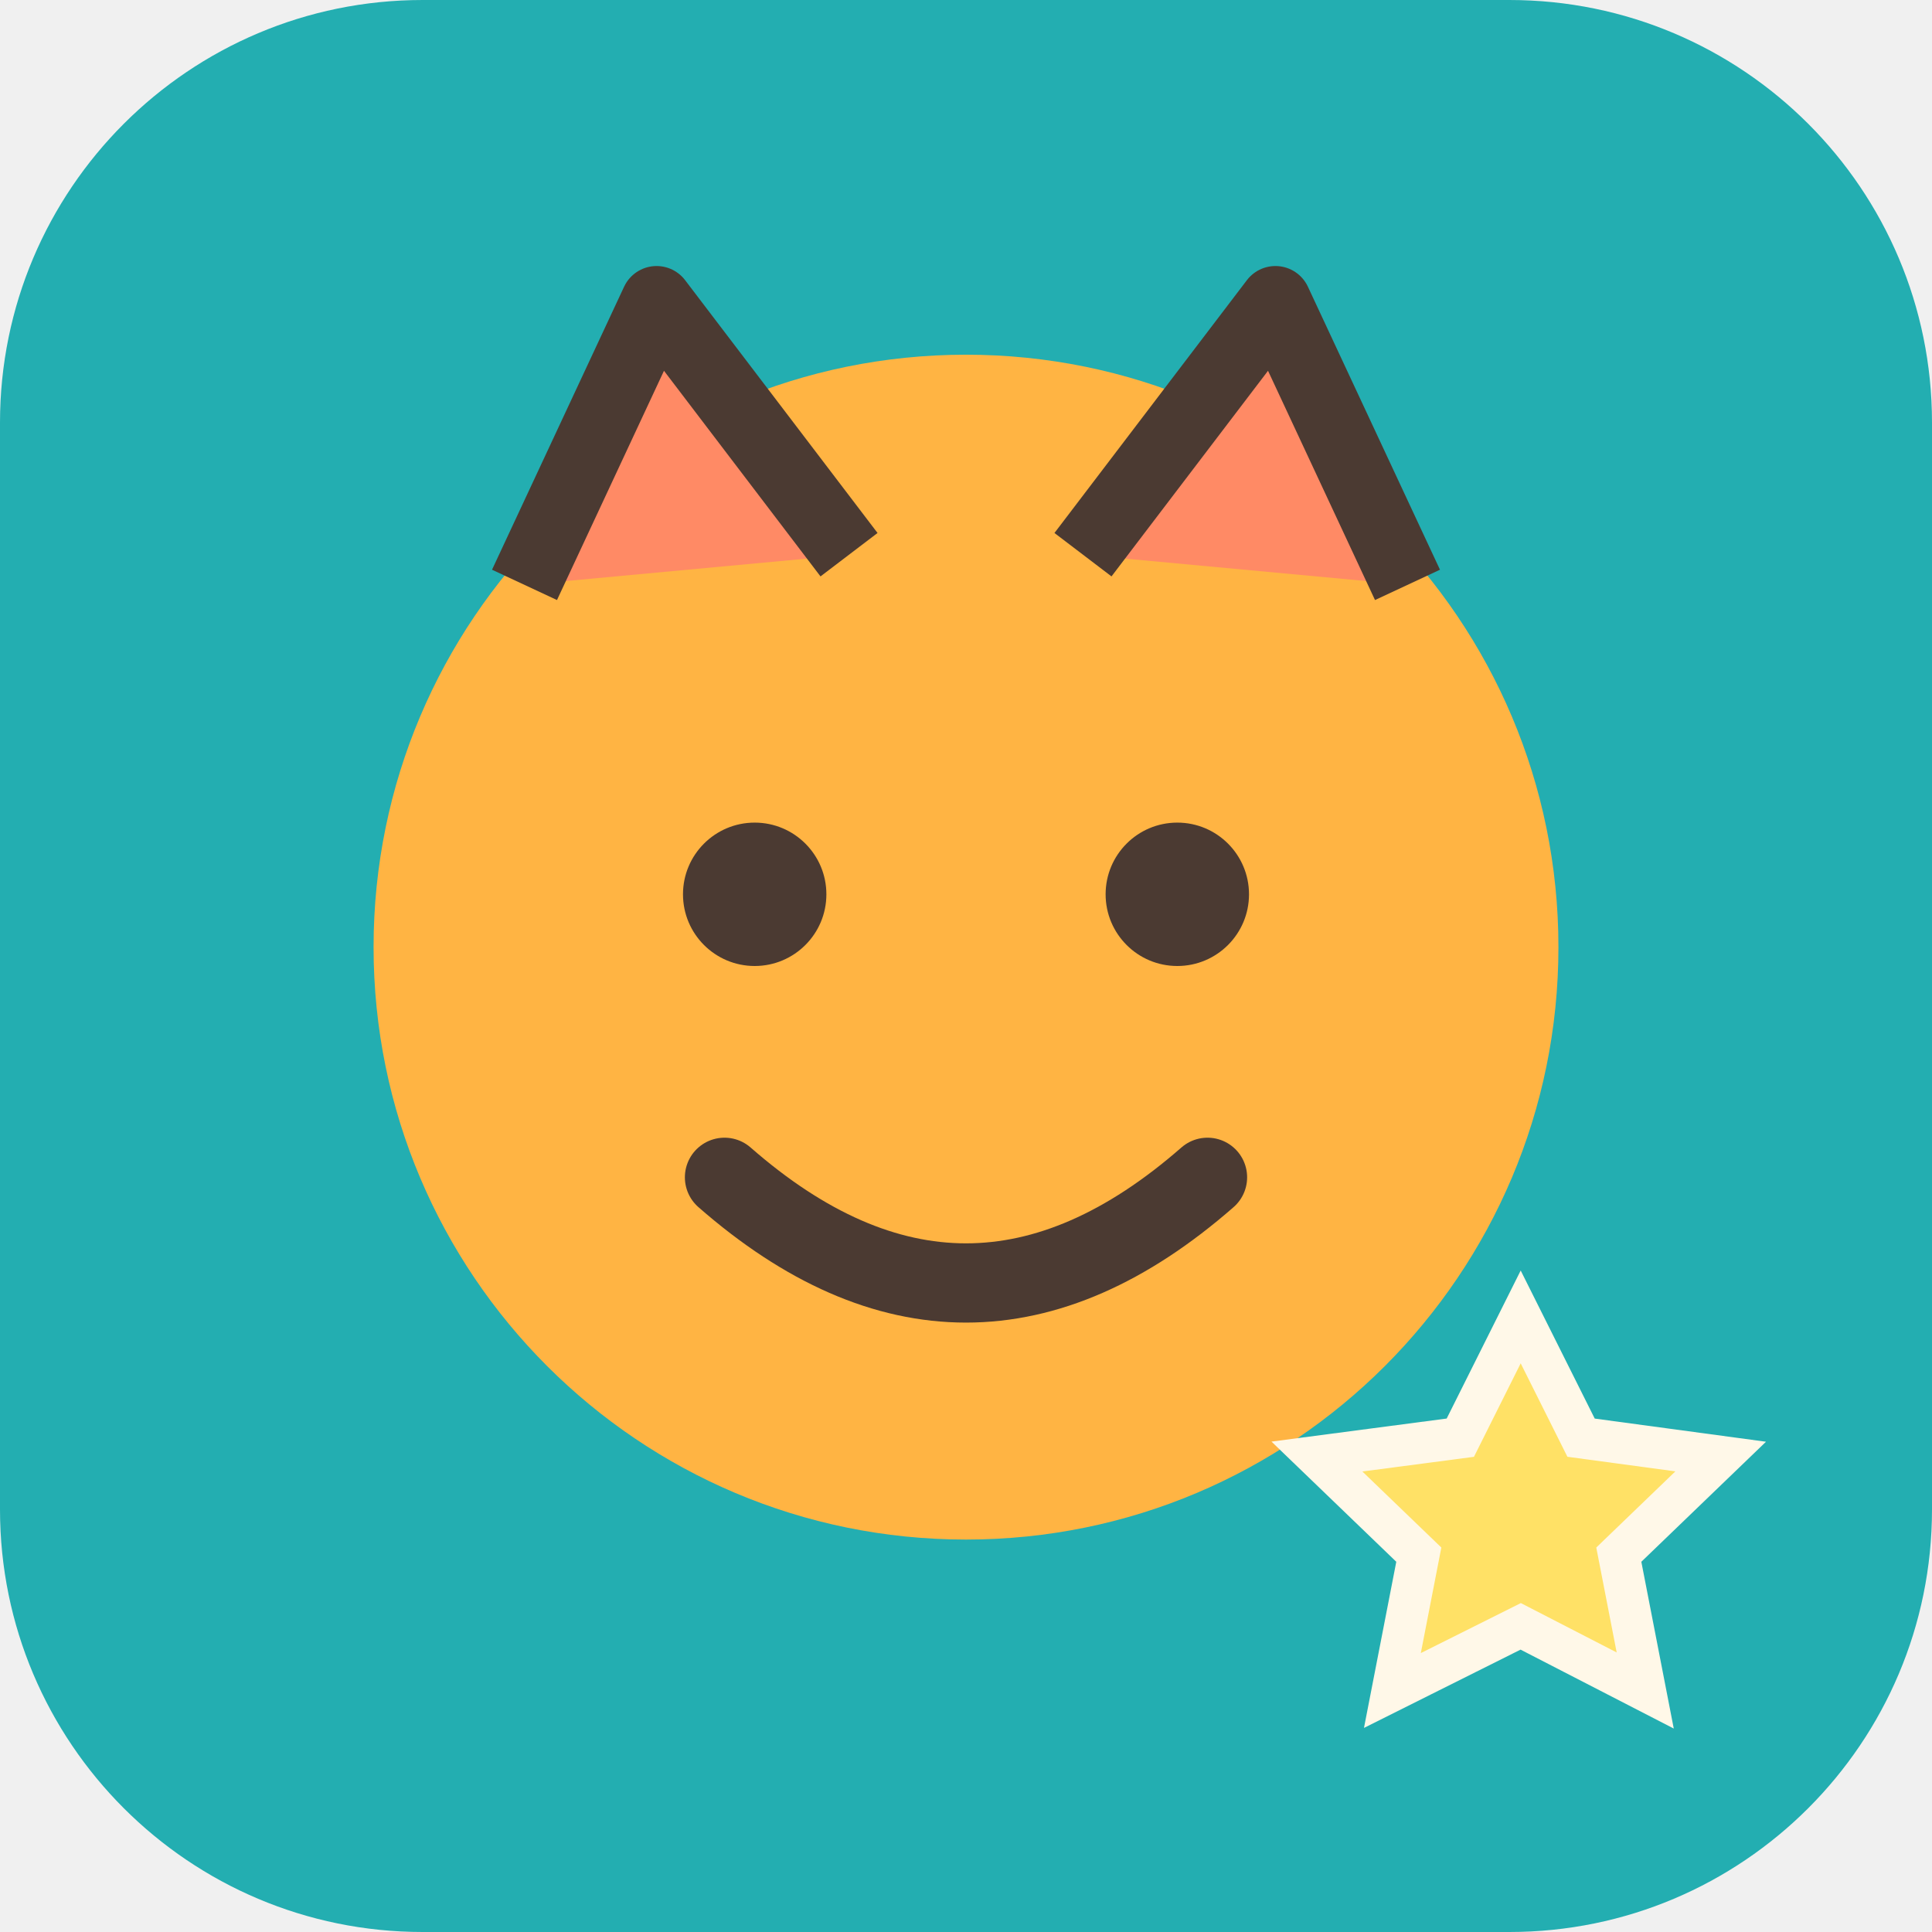
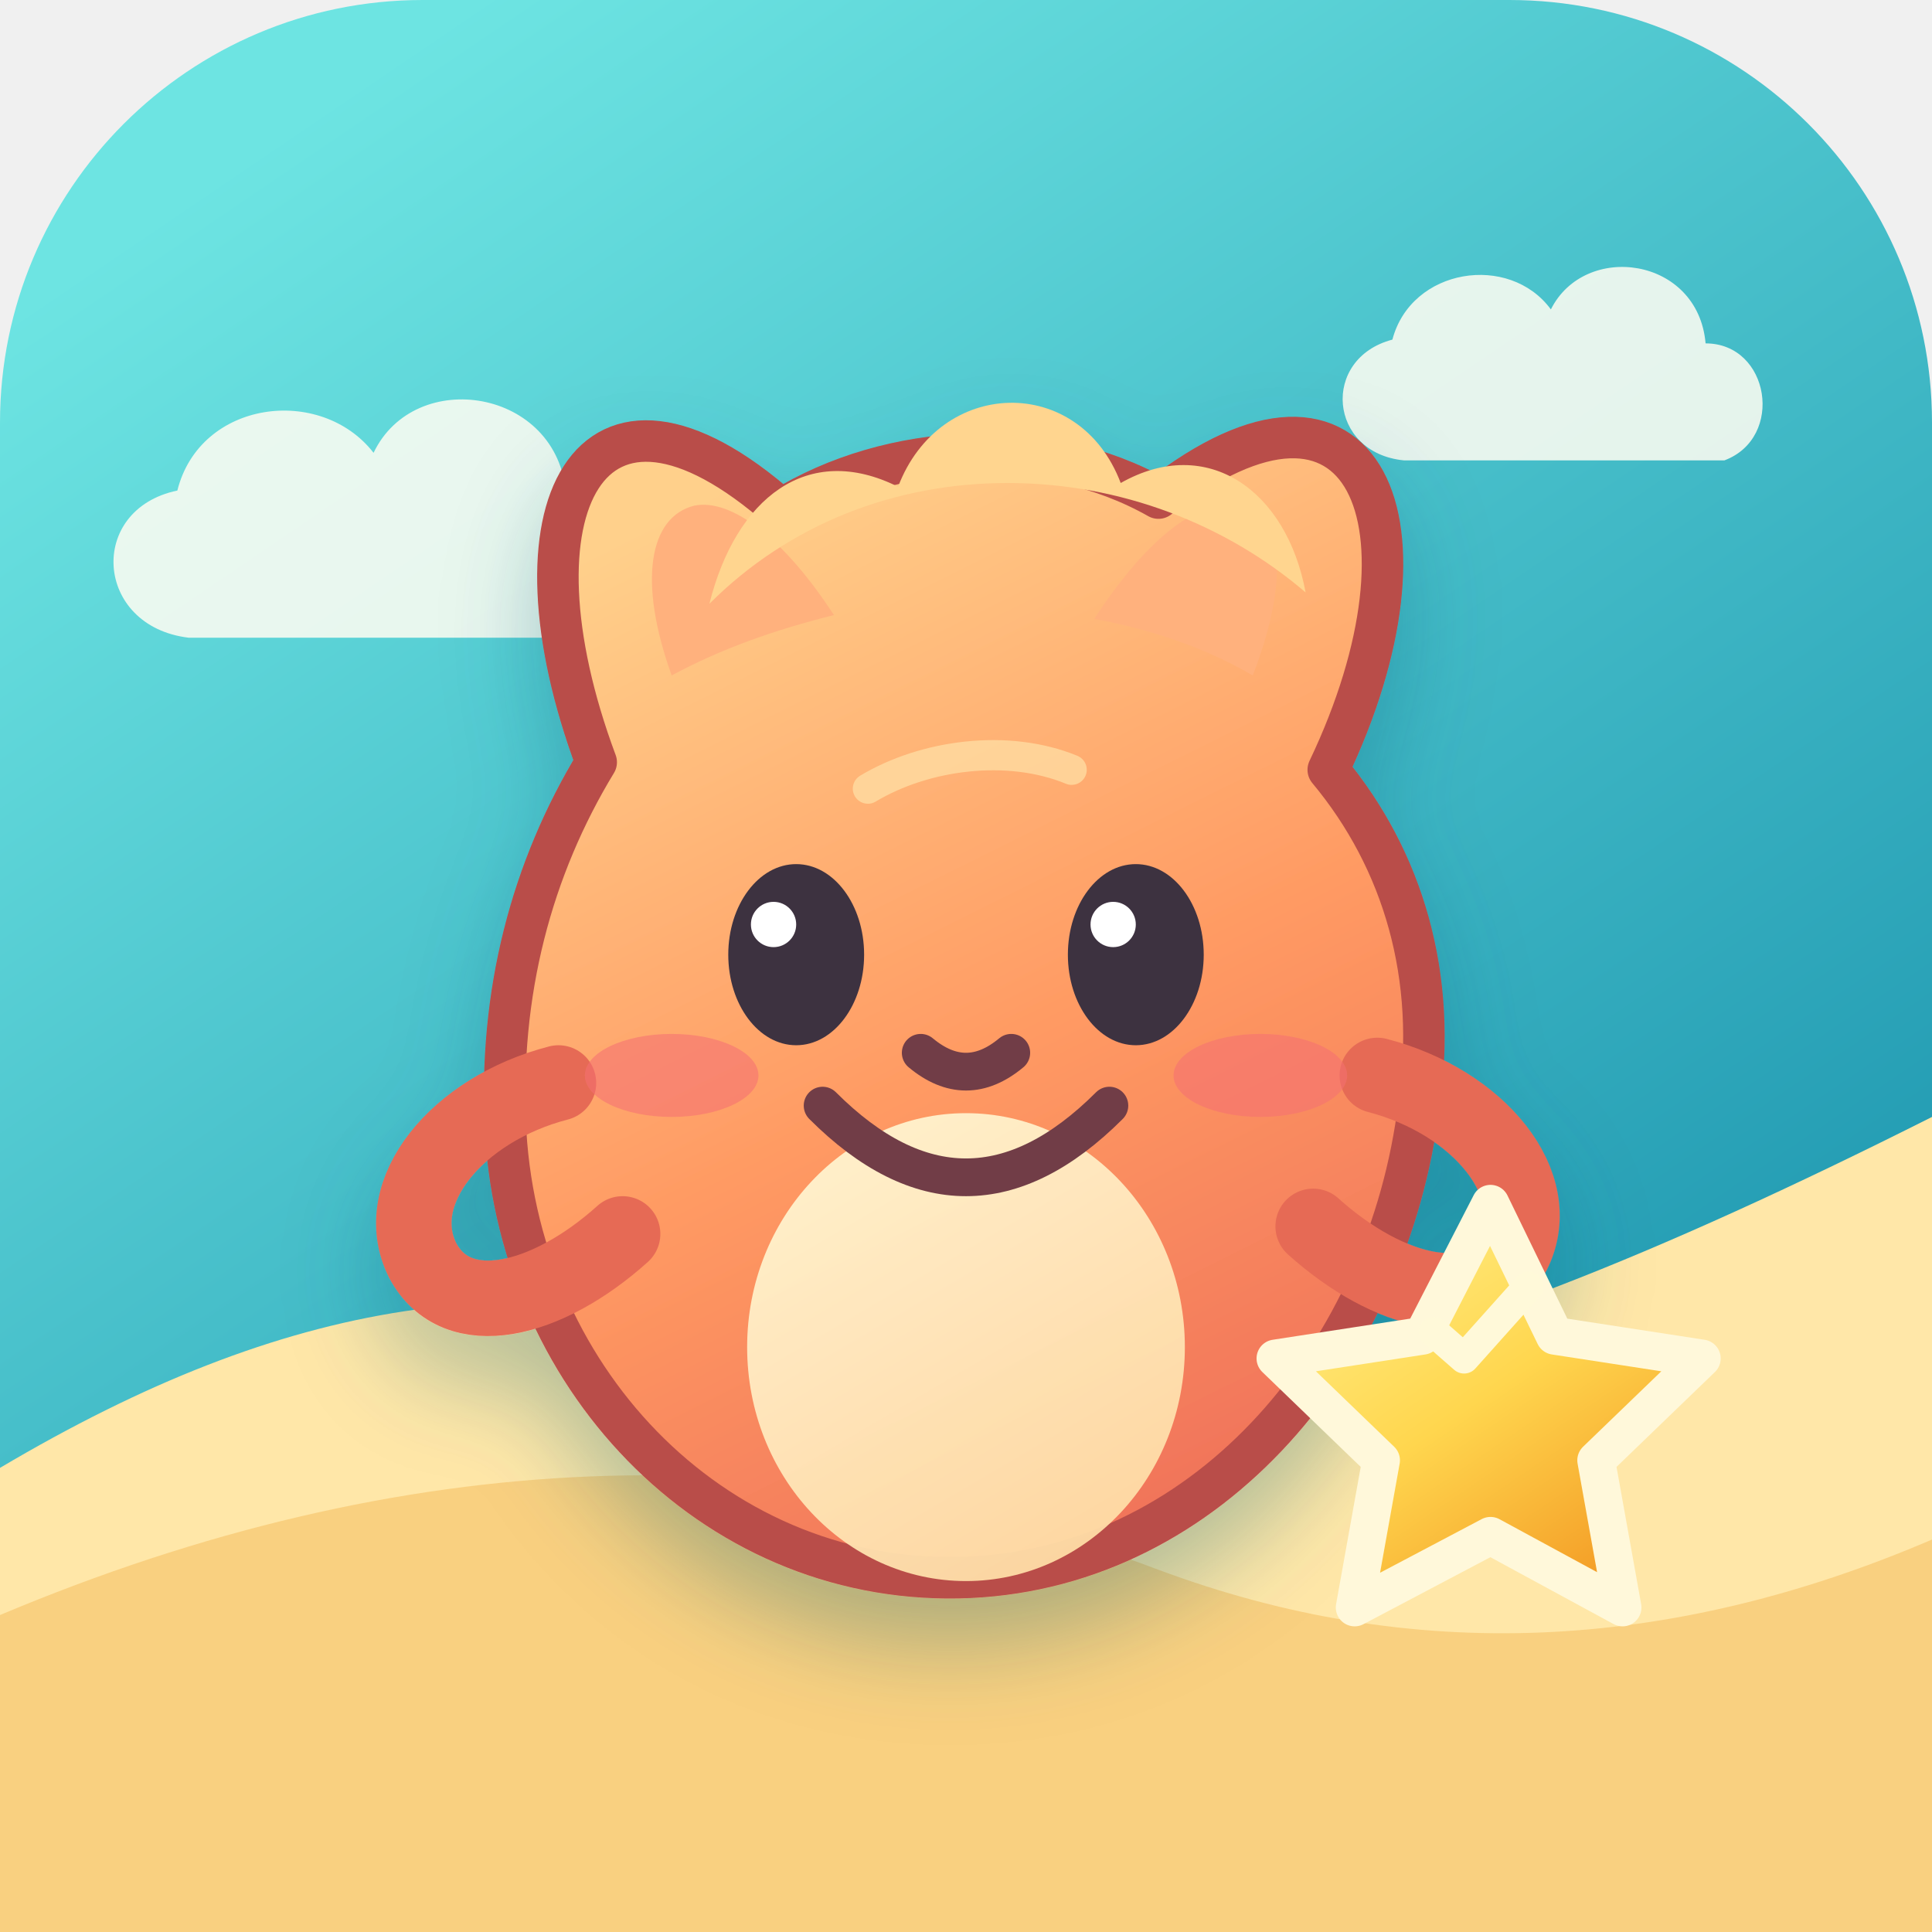
- <svg xmlns="http://www.w3.org/2000/svg" viewBox="0 0 512 512" role="img" aria-label="My English Adventure placeholder icon">
-   <rect width="512" height="512" rx="112" fill="#23aeb1" />
-   <circle cx="256" cy="251" r="157" fill="#ffb443" />
-   <path d="m139 155 35-75 51 67M373 155l-35-75-51 67" fill="#ff8a65" stroke="#4b3a32" stroke-width="19" stroke-linejoin="round" />
-   <circle cx="200" cy="237" r="19" fill="#4b3a32" />
-   <circle cx="312" cy="237" r="19" fill="#4b3a32" />
-   <path d="M192 312q64 56 128 0" fill="none" stroke="#4b3a32" stroke-width="21" stroke-linecap="round" />
-   <path d="m403 349 16 32 37 5-27 26 7 36-33-17-34 17 7-36-27-26 38-5z" fill="#ffe166" stroke="#fff8e8" stroke-width="11" />
+ <svg xmlns="http://www.w3.org/2000/svg" viewBox="0 0 512 512" role="img" aria-label="My English Adventure app icon featuring Kiko">
+   <defs>
+     <linearGradient id="sky" x1="96" y1="20" x2="416" y2="492" gradientUnits="userSpaceOnUse">
+       <stop stop-color="#6DE4E2" />
+       <stop offset="1" stop-color="#158EAA" />
+     </linearGradient>
+     <linearGradient id="fur" x1="188" y1="131" x2="330" y2="416" gradientUnits="userSpaceOnUse">
+       <stop stop-color="#FFD08B" />
+       <stop offset=".52" stop-color="#FF9A63" />
+       <stop offset="1" stop-color="#EE6D58" />
+     </linearGradient>
+     <linearGradient id="belly" x1="225" y1="309" x2="288" y2="416" gradientUnits="userSpaceOnUse">
+       <stop stop-color="#FFF3CE" />
+       <stop offset="1" stop-color="#FFDCA5" />
+     </linearGradient>
+     <linearGradient id="star" x1="355" y1="306" x2="431" y2="418" gradientUnits="userSpaceOnUse">
+       <stop stop-color="#FFF495" />
+       <stop offset=".55" stop-color="#FFD64E" />
+       <stop offset="1" stop-color="#F39A24" />
+     </linearGradient>
+     <filter id="shadow" x="-30%" y="-30%" width="160%" height="180%">
+       <feDropShadow dx="0" dy="13" stdDeviation="12" flood-color="#075B72" flood-opacity=".3" />
+     </filter>
+   </defs>
+   <rect width="512" height="512" rx="112" fill="url(#sky)" />
+   <path d="M0 389c76-45 139-55 212-32 79 25 151 14 300-61v216H0Z" fill="#FFE7A8" />
+   <path d="M0 428c107-45 209-49 307-12 67 25 135 22 205-8v104H0Z" fill="#F5BE61" opacity=".56" />
+   <g fill="#FFFDF2" opacity=".86">
+     <path d="M47 130c6-24 38-28 52-10 11-23 49-17 51 11 21 0 27 31 7 38H50c-25-3-27-34-3-39Z" />
+     <path d="M369 90c5-19 31-23 42-8 9-18 39-14 41 9 17 0 21 25 5 31h-85c-20-2-22-27-3-32Z" />
+   </g>
+   <g filter="url(#shadow)">
+     <path d="M158 202c-25-67-2-112 49-67 29-18 70-20 100-3 55-43 76 7 45 72 20 24 29 55 24 89-8 65-55 122-119 125-66 3-119-51-123-118-2-37 7-70 24-98Z" fill="url(#fur)" stroke="#B94E48" stroke-width="11" stroke-linejoin="round" />
+     <path d="M178 179c-9-25-6-42 6-45 10-2 24 9 37 29-16 4-30 9-43 16ZM332 179c10-26 8-43-4-45-11-2-25 10-38 30 16 3 30 8 42 15Z" fill="#FFB17D" />
+     <path d="M188 160c7-28 26-43 50-31 11-29 48-30 59-1 23-13 44 2 49 29-21-18-49-29-79-29-30 0-58 11-79 32Z" fill="#FFD58F" />
+     <ellipse cx="256" cy="357" rx="58" ry="62" fill="url(#belly)" opacity=".94" />
+     <path d="M148 287c-27 7-45 29-36 47 9 17 33 11 53-7M365 285c27 7 45 29 36 47-9 17-33 11-53-7" fill="none" stroke="#E66B55" stroke-width="20" stroke-linecap="round" />
+     <ellipse cx="211" cy="253" rx="18" ry="24" fill="#3D3040" />
+     <ellipse cx="301" cy="253" rx="18" ry="24" fill="#3D3040" />
+     <circle cx="205" cy="245" r="6" fill="white" />
+     <circle cx="295" cy="245" r="6" fill="white" />
+     <ellipse cx="178" cy="285" rx="23" ry="11" fill="#F56F72" opacity=".56" />
+     <ellipse cx="334" cy="285" rx="23" ry="11" fill="#F56F72" opacity=".56" />
+     <path d="M244 279q12 10 24 0M218 293q38 38 76 0" fill="none" stroke="#713D46" stroke-width="10" stroke-linecap="round" stroke-linejoin="round" />
+     <path d="M230 209c15-9 37-12 54-5" fill="none" stroke="#FFE1A6" stroke-width="8" stroke-linecap="round" opacity=".72" />
+   </g>
+   <path d="m395 319 17 35 39 6-28 27 7 39-35-19-36 19 7-39-28-27 39-6Z" fill="url(#star)" stroke="#FFF8DA" stroke-width="10" stroke-linejoin="round" />
+   <path d="m380 353 8 7 17-19" fill="none" stroke="#FFF9D9" stroke-width="8" stroke-linecap="round" stroke-linejoin="round" />
</svg>
